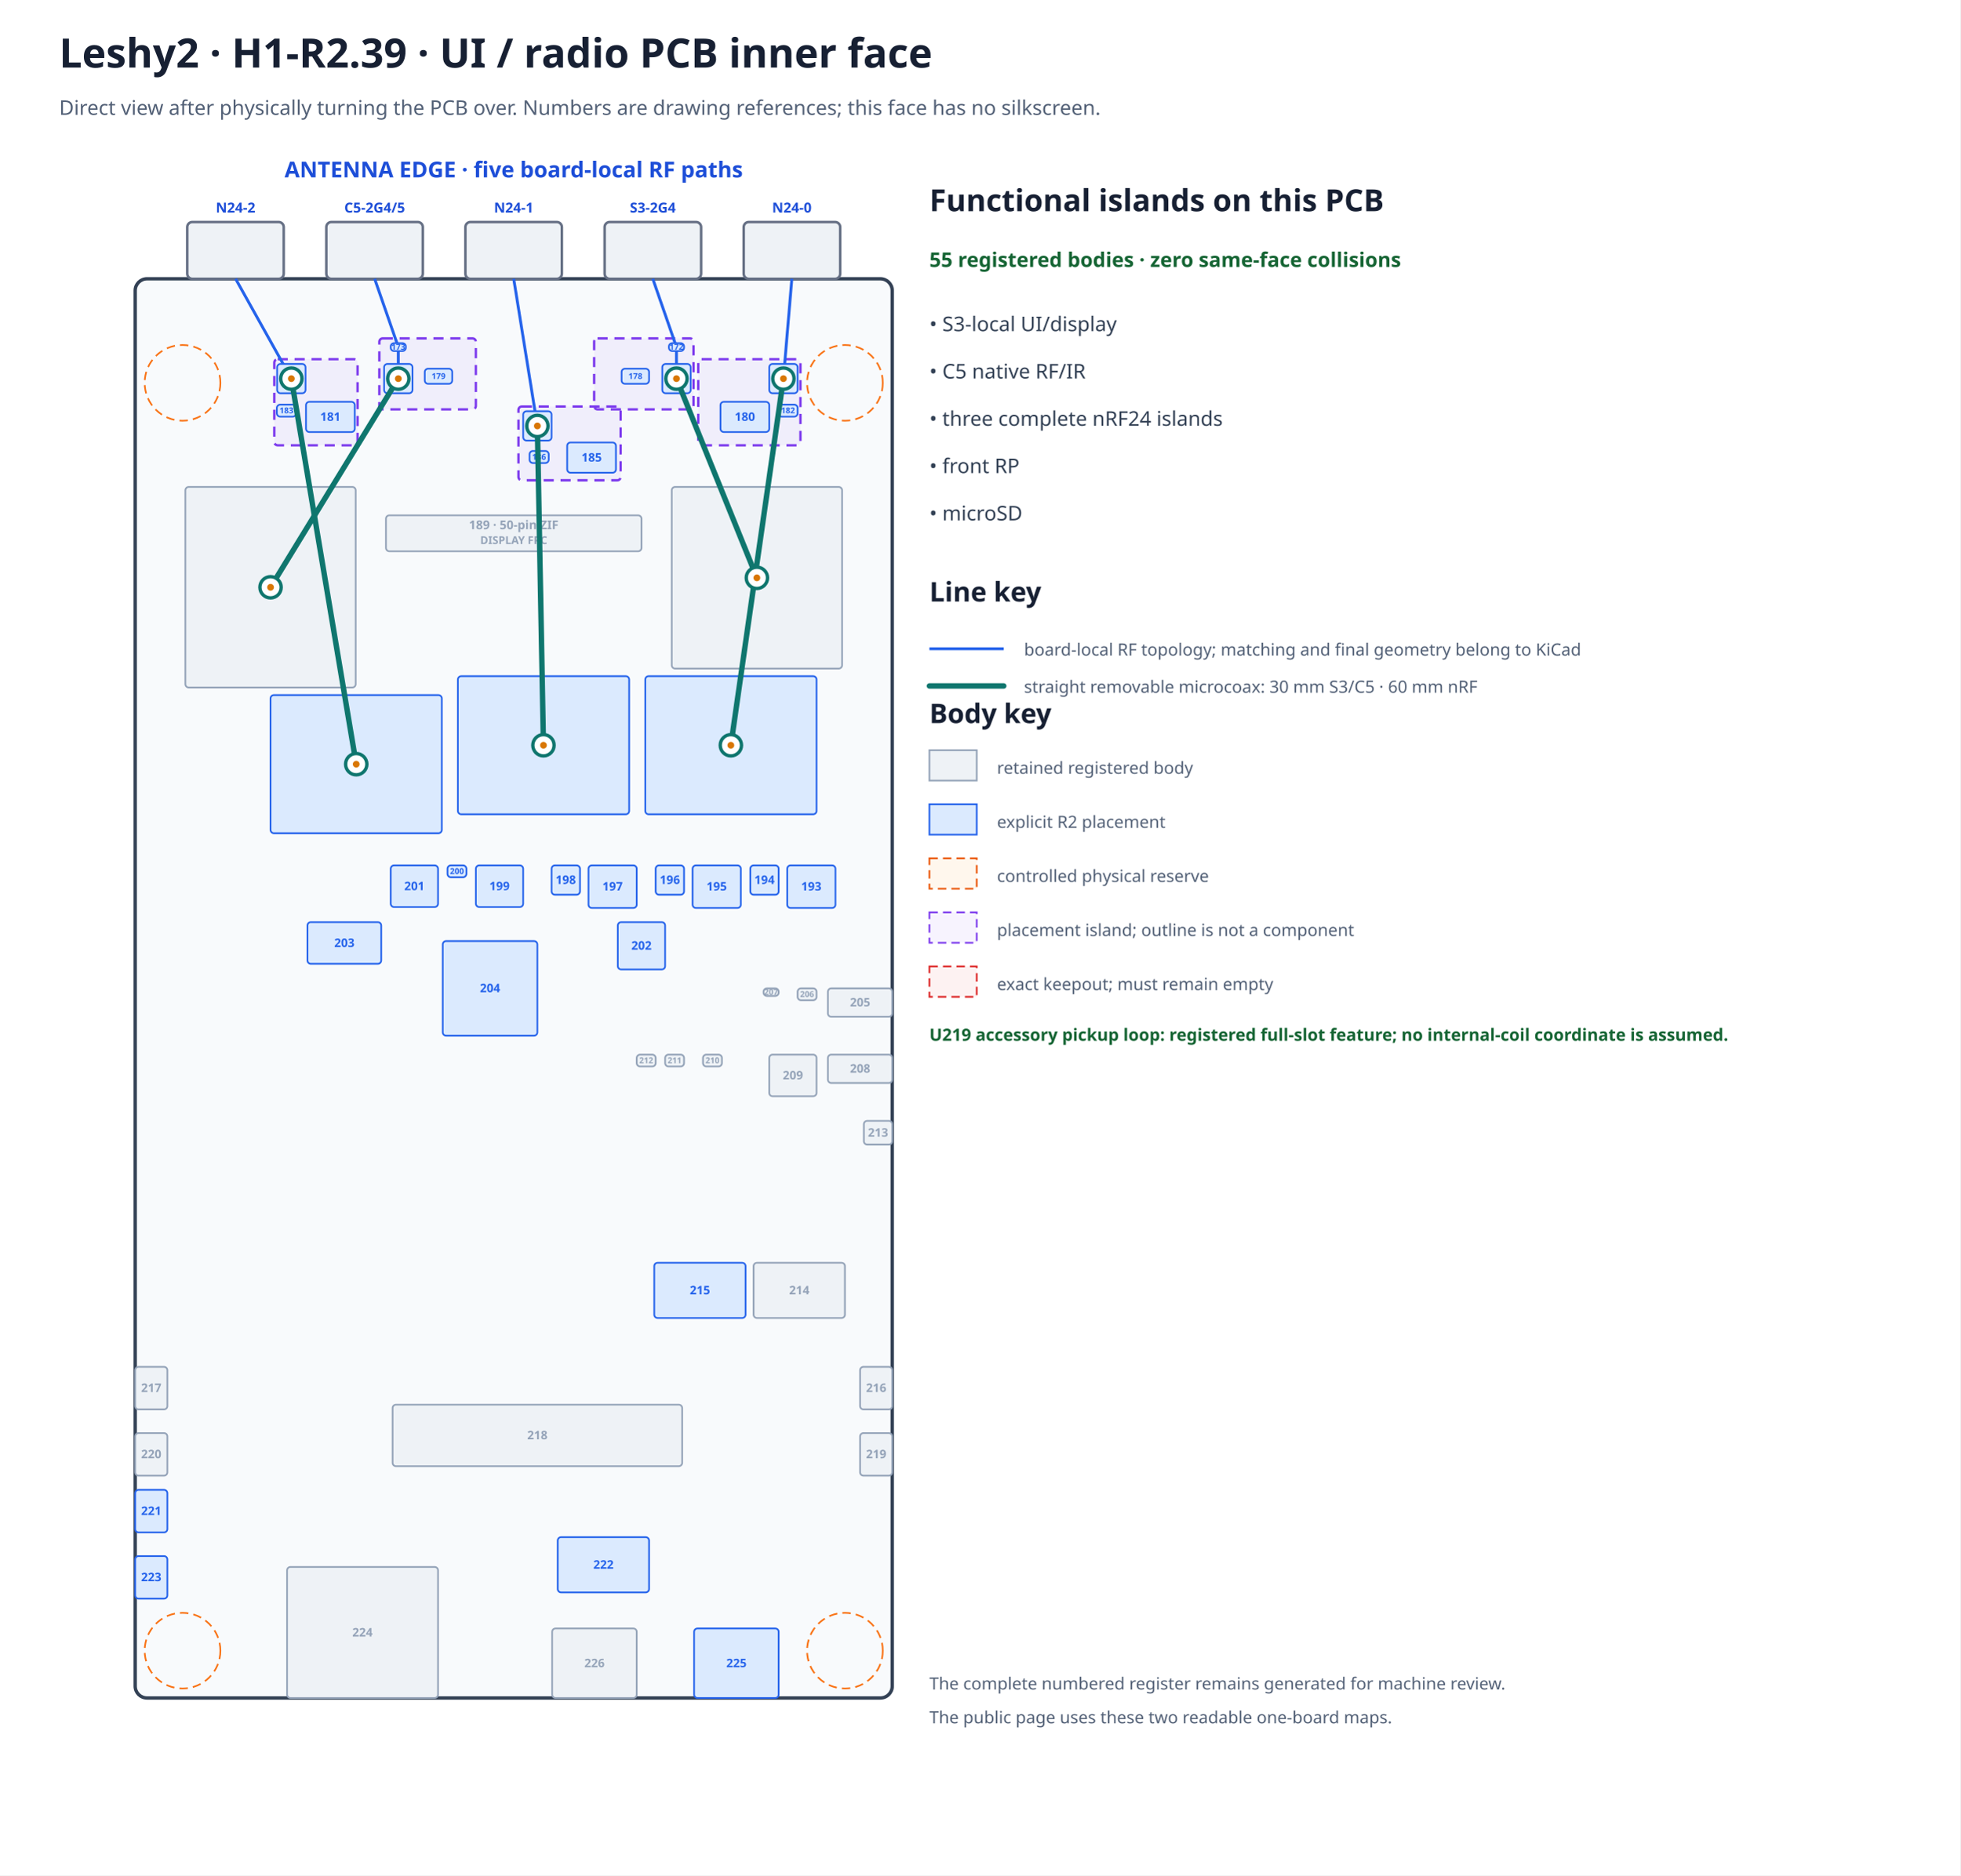
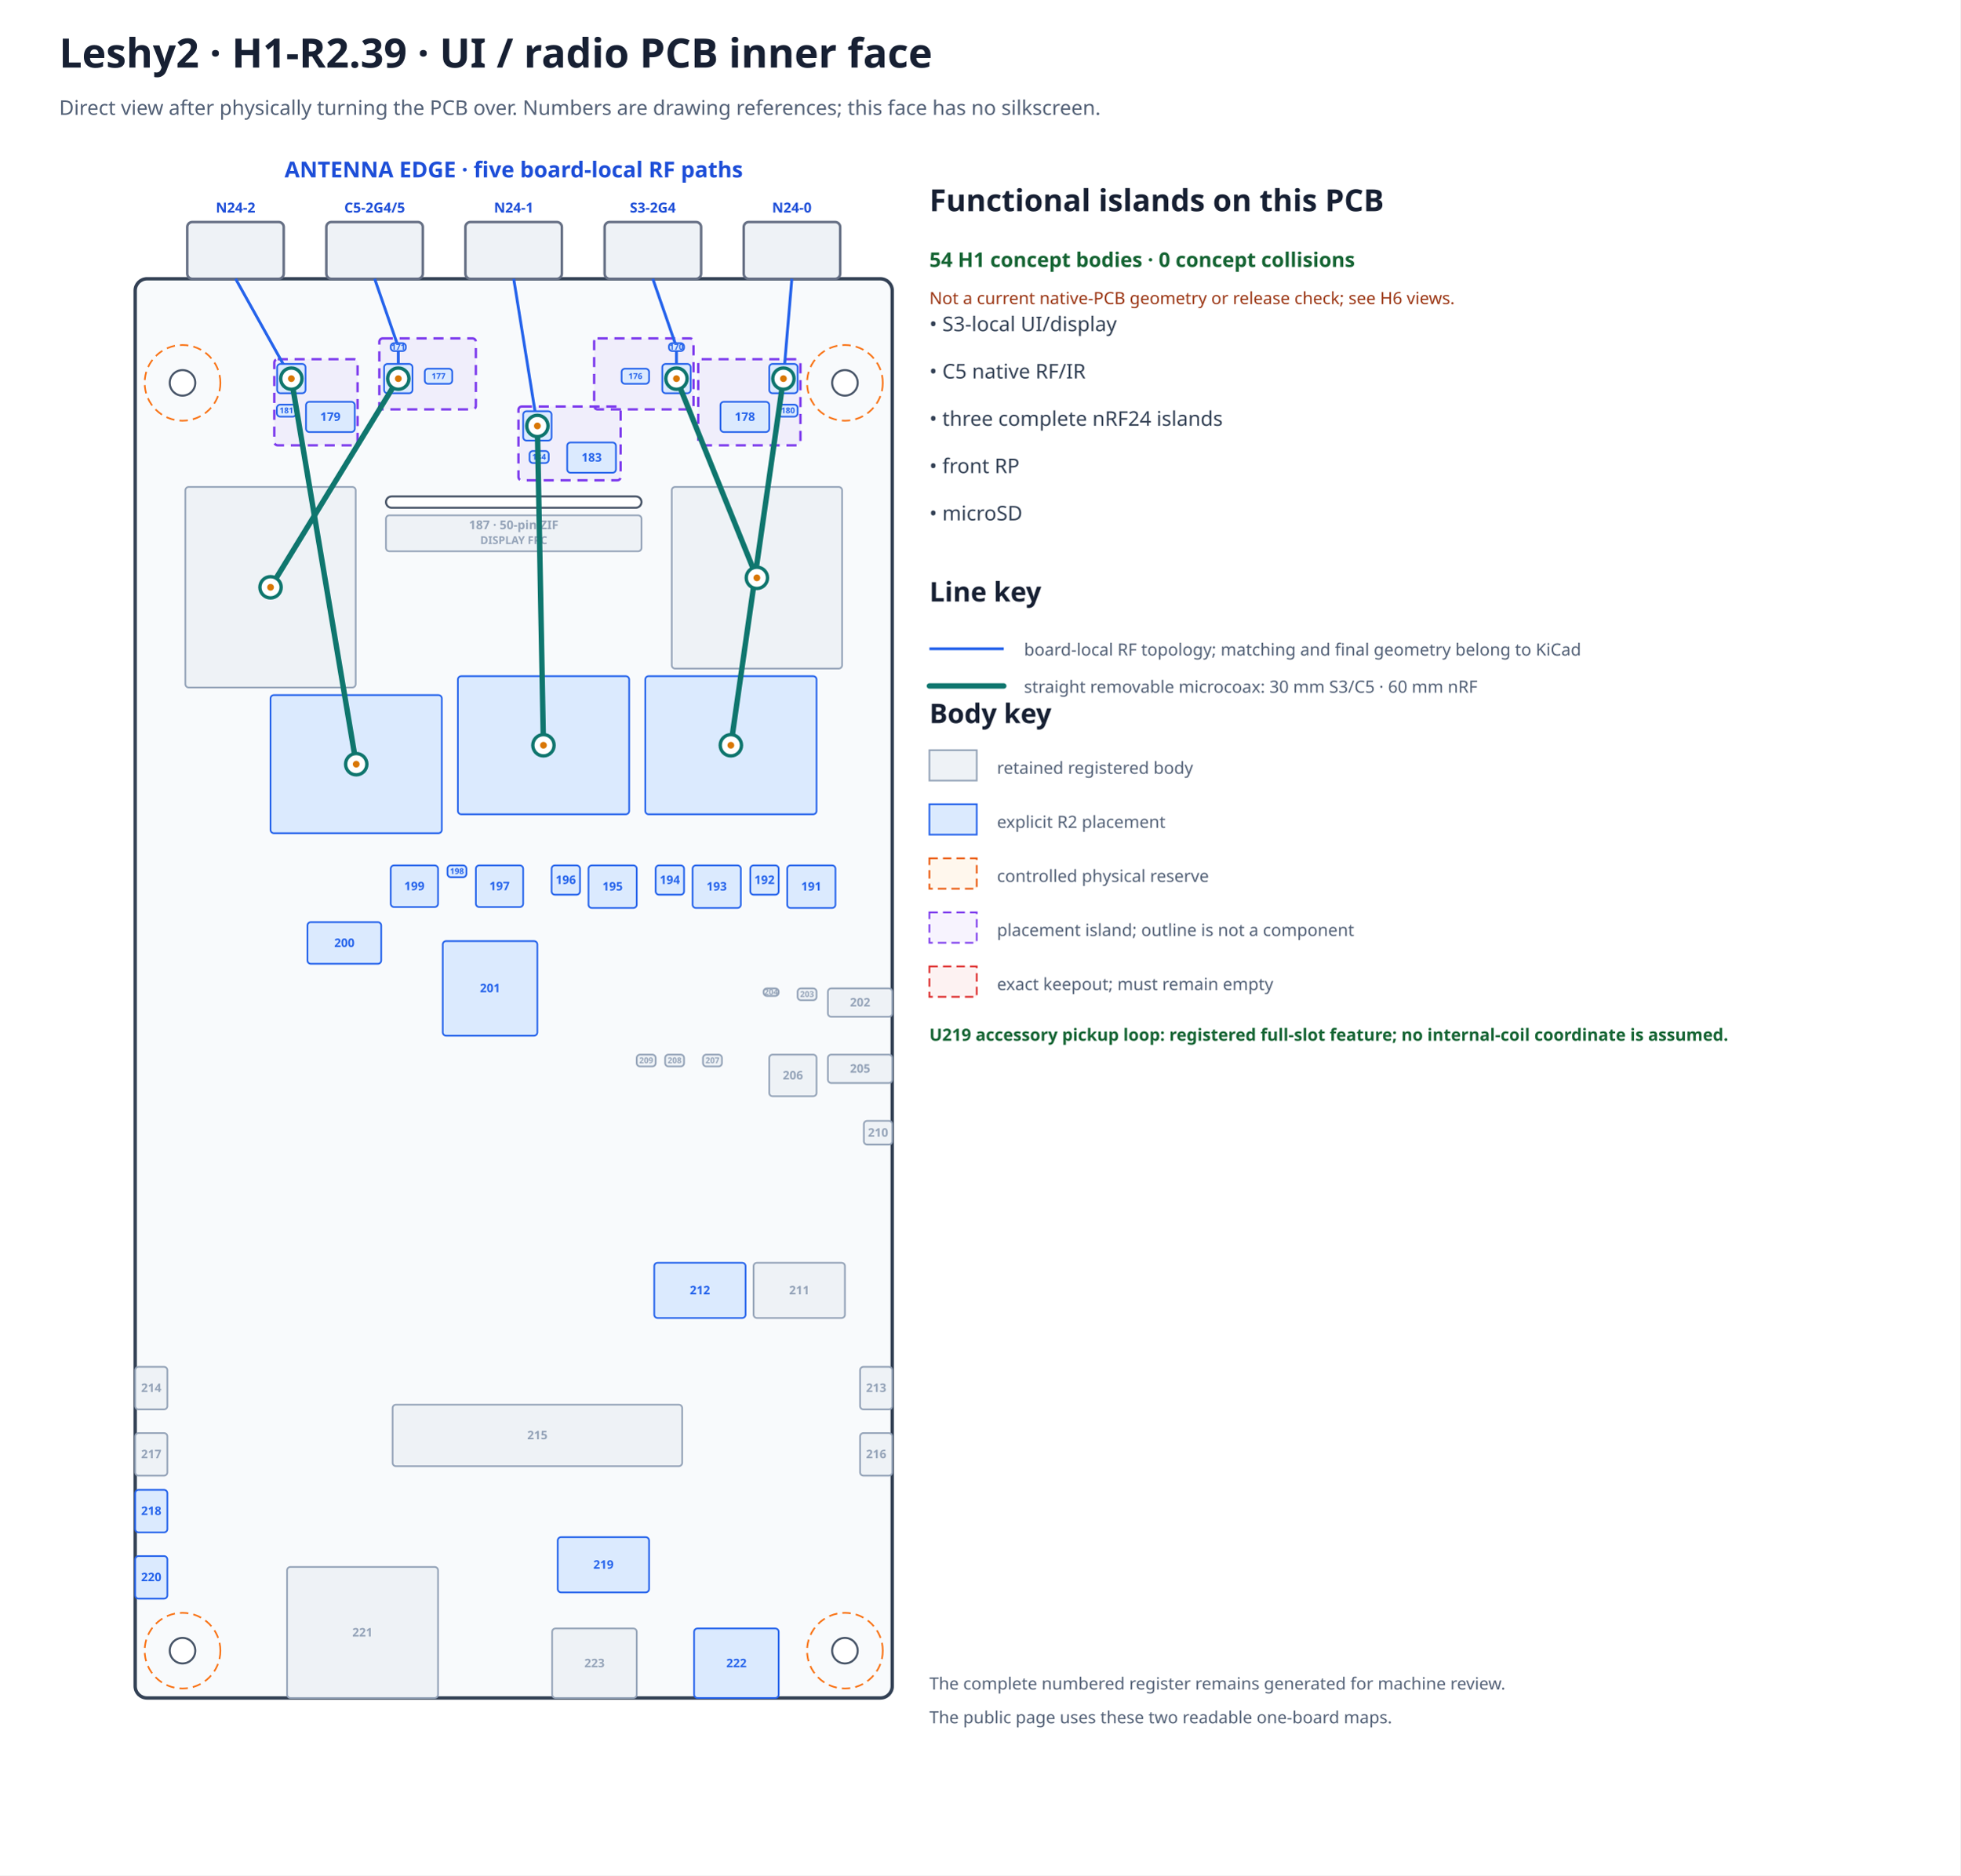
<svg xmlns="http://www.w3.org/2000/svg" width="1160" height="1110" viewBox="0 0 1160 1110" data-marker="H1-R2.39" data-frame="ui-inner" data-inner-silkscreen="none">
  <rect width="100%" height="100%" fill="#ffffff" />
  <text x="35.0" y="40.0" font-family="sans-serif" font-size="24" font-weight="bold" text-anchor="start" fill="#172033">Leshy2 · H1-R2.39 · UI / radio PCB inner face</text>
  <text x="35.0" y="68.0" font-family="sans-serif" font-size="12" font-weight="normal" text-anchor="start" fill="#526076">Direct view after physically turning the PCB over. Numbers are drawing references; this face has no silkscreen.</text>
  <text x="304.0" y="105.0" font-family="sans-serif" font-size="13" font-weight="bold" text-anchor="middle" fill="#1d4ed8">ANTENNA EDGE · five board-local RF paths</text>
  <rect x="80.0" y="165.0" width="448.0" height="840.0" rx="7" fill="#f8fafc" stroke="#334155" stroke-width="2" />
  <rect x="440.1" y="131.4" width="57.1" height="33.6" rx="3" fill="#eef2f6" stroke="#667085" stroke-width="1.5" />
  <text x="468.6" y="125.8" font-family="sans-serif" font-size="8.2" font-weight="bold" text-anchor="middle" fill="#1d4ed8">N24-0</text>
  <rect x="357.8" y="131.4" width="57.1" height="33.6" rx="3" fill="#eef2f6" stroke="#667085" stroke-width="1.5" />
  <text x="386.3" y="125.8" font-family="sans-serif" font-size="8.2" font-weight="bold" text-anchor="middle" fill="#1d4ed8">S3-2G4</text>
  <rect x="275.4" y="131.4" width="57.1" height="33.6" rx="3" fill="#eef2f6" stroke="#667085" stroke-width="1.5" />
  <text x="304.0" y="125.8" font-family="sans-serif" font-size="8.2" font-weight="bold" text-anchor="middle" fill="#1d4ed8">N24-1</text>
  <rect x="193.1" y="131.4" width="57.1" height="33.6" rx="3" fill="#eef2f6" stroke="#667085" stroke-width="1.5" />
  <text x="221.7" y="125.8" font-family="sans-serif" font-size="8.2" font-weight="bold" text-anchor="middle" fill="#1d4ed8">C5-2G4/5</text>
  <rect x="110.8" y="131.4" width="57.1" height="33.6" rx="3" fill="#eef2f6" stroke="#667085" stroke-width="1.5" />
  <text x="139.4" y="125.8" font-family="sans-serif" font-size="8.2" font-weight="bold" text-anchor="middle" fill="#1d4ed8">N24-2</text>
-   <circle cx="500.0" cy="226.6" r="22.4" fill="none" stroke="#f97316" stroke-dasharray="5 3" />
-   <circle cx="108.0" cy="226.6" r="22.4" fill="none" stroke="#f97316" stroke-dasharray="5 3" />
-   <circle cx="500.0" cy="977.0" r="22.4" fill="none" stroke="#f97316" stroke-dasharray="5 3" />
-   <circle cx="108.0" cy="977.0" r="22.4" fill="none" stroke="#f97316" stroke-dasharray="5 3" />
+   <circle cx="500.00" cy="226.60" r="22.40" fill="none" stroke="#f97316" stroke-dasharray="5 3" data-mechanical-feature="mounting-keepout" data-hole="MH1" />
+   <circle cx="500.00" cy="226.60" r="7.56" fill="#ffffff" stroke="#475467" stroke-width="1.2" data-mechanical-feature="mounting-hole" data-hole="MH1" data-source-frame="pcb-exterior-local" />
+   <circle cx="108.00" cy="226.60" r="22.40" fill="none" stroke="#f97316" stroke-dasharray="5 3" data-mechanical-feature="mounting-keepout" data-hole="MH2" />
+   <circle cx="108.00" cy="226.60" r="7.56" fill="#ffffff" stroke="#475467" stroke-width="1.2" data-mechanical-feature="mounting-hole" data-hole="MH2" data-source-frame="pcb-exterior-local" />
+   <circle cx="500.00" cy="977.00" r="22.40" fill="none" stroke="#f97316" stroke-dasharray="5 3" data-mechanical-feature="mounting-keepout" data-hole="MH3" />
+   <circle cx="500.00" cy="977.00" r="7.56" fill="#ffffff" stroke="#475467" stroke-width="1.2" data-mechanical-feature="mounting-hole" data-hole="MH3" data-source-frame="pcb-exterior-local" />
+   <circle cx="108.00" cy="977.00" r="22.40" fill="none" stroke="#f97316" stroke-dasharray="5 3" data-mechanical-feature="mounting-keepout" data-hole="MH4" />
+   <circle cx="108.00" cy="977.00" r="7.56" fill="#ffffff" stroke="#475467" stroke-width="1.2" data-mechanical-feature="mounting-hole" data-hole="MH4" data-source-frame="pcb-exterior-local" />
+   <rect x="228.40" y="293.80" width="151.20" height="6.72" rx="3.36" fill="#ffffff" stroke="#475467" stroke-width="1.2" data-mechanical-feature="display-fpc-slot" data-source-frame="assembly-world" />
  <rect x="351.60" y="200.28" width="58.80" height="42.00" rx="2" fill="#7c3aed" fill-opacity="0.06" stroke="#7c3aed" stroke-width="1.4" stroke-dasharray="6 4" data-physical-feature="s3_tx_evidence_island_reserve" data-feature-kind="placement_reserve" />
  <rect x="224.48" y="200.28" width="57.12" height="42.00" rx="2" fill="#7c3aed" fill-opacity="0.06" stroke="#7c3aed" stroke-width="1.4" stroke-dasharray="6 4" data-physical-feature="c5_tx_evidence_island_reserve" data-feature-kind="placement_reserve" />
  <rect x="413.20" y="212.60" width="60.48" height="50.96" rx="2" fill="#7c3aed" fill-opacity="0.06" stroke="#7c3aed" stroke-width="1.4" stroke-dasharray="6 4" data-physical-feature="nrf0_tx_evidence_island_reserve" data-feature-kind="placement_reserve" />
  <rect x="306.80" y="240.60" width="60.48" height="43.68" rx="2" fill="#7c3aed" fill-opacity="0.06" stroke="#7c3aed" stroke-width="1.4" stroke-dasharray="6 4" data-physical-feature="nrf1_tx_evidence_island_reserve" data-feature-kind="placement_reserve" />
  <rect x="162.32" y="212.60" width="49.28" height="50.96" rx="2" fill="#7c3aed" fill-opacity="0.06" stroke="#7c3aed" stroke-width="1.4" stroke-dasharray="6 4" data-physical-feature="nrf2_tx_evidence_island_reserve" data-feature-kind="placement_reserve" />
  <g id="antenna-pcb-topology" data-topology-source="r2" data-route-state="pre-ecad-topology-only">
    <polyline points="463.6,224.1 468.6,165.0" fill="none" stroke="#2563eb" stroke-width="1.7" data-path="N24-0" data-branch="main" data-medium="controlled-50-ohm-pcb" />
    <polyline points="400.3,224.1 400.3,205.4 386.3,165.0" fill="none" stroke="#2563eb" stroke-width="1.7" data-path="S3-2G4" data-branch="main" data-medium="controlled-50-ohm-pcb" />
    <polyline points="318.0,252.1 304.0,165.0" fill="none" stroke="#2563eb" stroke-width="1.7" data-path="N24-1" data-branch="main" data-medium="controlled-50-ohm-pcb" />
    <polyline points="235.7,224.1 235.7,205.4 221.7,165.0" fill="none" stroke="#2563eb" stroke-width="1.7" data-path="C5-2G4/5" data-branch="main" data-medium="controlled-50-ohm-pcb" />
    <polyline points="172.4,224.1 139.4,165.0" fill="none" stroke="#2563eb" stroke-width="1.7" data-path="N24-2" data-branch="main" data-medium="controlled-50-ohm-pcb" />
  </g>
  <rect x="395.84" y="203.08" width="8.96" height="4.70" rx="2" fill="#dbeafe" stroke="#2563eb" stroke-width="1" data-instance="s3_rf_coupler_r2" data-mpn="CP0603Q5425ENTR" />
-   <text x="400.3" y="207.0" font-family="sans-serif" font-size="4.8" font-weight="bold" text-anchor="middle" fill="#2563eb">172</text>
+   <text x="400.3" y="207.0" font-family="sans-serif" font-size="4.8" font-weight="bold" text-anchor="middle" fill="#2563eb">170</text>
  <rect x="231.20" y="203.08" width="8.96" height="4.70" rx="2" fill="#dbeafe" stroke="#2563eb" stroke-width="1" data-instance="c5_rf_coupler_r2" data-mpn="CP0603Q5425ENTR" />
-   <text x="235.7" y="207.0" font-family="sans-serif" font-size="4.8" font-weight="bold" text-anchor="middle" fill="#2563eb">173</text>
+   <text x="235.7" y="207.0" font-family="sans-serif" font-size="4.8" font-weight="bold" text-anchor="middle" fill="#2563eb">171</text>
  <rect x="455.20" y="215.40" width="16.80" height="17.36" rx="2" fill="#dbeafe" stroke="#2563eb" stroke-width="1" data-instance="nrf0_rf_board_connector_r2" data-mpn="U.FL-R-SMT-1(80)" />
-   <text x="463.6" y="226.4" font-family="sans-serif" font-size="7.0" font-weight="bold" text-anchor="middle" fill="#2563eb">174</text>
+   <text x="463.6" y="226.4" font-family="sans-serif" font-size="7.0" font-weight="bold" text-anchor="middle" fill="#2563eb">172</text>
  <rect x="391.92" y="215.40" width="16.80" height="17.36" rx="2" fill="#dbeafe" stroke="#2563eb" stroke-width="1" data-instance="s3_rf_board_connector_r2" data-mpn="U.FL-R-SMT-1(80)" />
-   <text x="400.3" y="226.4" font-family="sans-serif" font-size="7.0" font-weight="bold" text-anchor="middle" fill="#2563eb">175</text>
+   <text x="400.3" y="226.4" font-family="sans-serif" font-size="7.0" font-weight="bold" text-anchor="middle" fill="#2563eb">173</text>
  <rect x="227.28" y="215.40" width="16.80" height="17.36" rx="2" fill="#dbeafe" stroke="#2563eb" stroke-width="1" data-instance="c5_rf_board_connector_r2" data-mpn="U.FL-R-SMT-1(80)" />
-   <text x="235.7" y="226.4" font-family="sans-serif" font-size="7.0" font-weight="bold" text-anchor="middle" fill="#2563eb">176</text>
+   <text x="235.7" y="226.4" font-family="sans-serif" font-size="7.0" font-weight="bold" text-anchor="middle" fill="#2563eb">174</text>
  <rect x="164.00" y="215.40" width="16.80" height="17.36" rx="2" fill="#dbeafe" stroke="#2563eb" stroke-width="1" data-instance="nrf2_rf_board_connector_r2" data-mpn="U.FL-R-SMT-1(80)" />
-   <text x="172.4" y="226.4" font-family="sans-serif" font-size="7.0" font-weight="bold" text-anchor="middle" fill="#2563eb">177</text>
+   <text x="172.4" y="226.4" font-family="sans-serif" font-size="7.0" font-weight="bold" text-anchor="middle" fill="#2563eb">175</text>
  <rect x="367.84" y="218.20" width="16.24" height="8.96" rx="2" fill="#dbeafe" stroke="#2563eb" stroke-width="1" data-instance="det_s3_r2" data-mpn="LTC5532ES6#TRMPBF" />
-   <text x="376.0" y="224.3" font-family="sans-serif" font-size="4.8" font-weight="bold" text-anchor="middle" fill="#2563eb">178</text>
+   <text x="376.0" y="224.3" font-family="sans-serif" font-size="4.8" font-weight="bold" text-anchor="middle" fill="#2563eb">176</text>
  <rect x="251.36" y="218.20" width="16.24" height="8.96" rx="2" fill="#dbeafe" stroke="#2563eb" stroke-width="1" data-instance="det_c5_r2" data-mpn="LTC5532ES6#TRMPBF" />
-   <text x="259.5" y="224.3" font-family="sans-serif" font-size="4.8" font-weight="bold" text-anchor="middle" fill="#2563eb">179</text>
+   <text x="259.5" y="224.3" font-family="sans-serif" font-size="4.8" font-weight="bold" text-anchor="middle" fill="#2563eb">177</text>
  <rect x="426.36" y="237.80" width="28.84" height="17.92" rx="2" fill="#dbeafe" stroke="#2563eb" stroke-width="1" data-instance="det_nrf0_r2" data-mpn="AD8314ARMZ-REEL" />
-   <text x="440.8" y="249.1" font-family="sans-serif" font-size="7.0" font-weight="bold" text-anchor="middle" fill="#2563eb">180</text>
+   <text x="440.8" y="249.1" font-family="sans-serif" font-size="7.0" font-weight="bold" text-anchor="middle" fill="#2563eb">178</text>
  <rect x="181.08" y="237.80" width="28.84" height="17.92" rx="2" fill="#dbeafe" stroke="#2563eb" stroke-width="1" data-instance="det_nrf2_r2" data-mpn="AD8314ARMZ-REEL" />
-   <text x="195.5" y="249.1" font-family="sans-serif" font-size="7.0" font-weight="bold" text-anchor="middle" fill="#2563eb">181</text>
+   <text x="195.5" y="249.1" font-family="sans-serif" font-size="7.0" font-weight="bold" text-anchor="middle" fill="#2563eb">179</text>
  <rect x="460.63" y="239.48" width="11.37" height="7.11" rx="2" fill="#dbeafe" stroke="#2563eb" stroke-width="1" data-instance="nrf0_coupler_r2" data-mpn="DC2337J5010AHF" />
-   <text x="466.3" y="244.6" font-family="sans-serif" font-size="4.8" font-weight="bold" text-anchor="middle" fill="#2563eb">182</text>
+   <text x="466.3" y="244.6" font-family="sans-serif" font-size="4.8" font-weight="bold" text-anchor="middle" fill="#2563eb">180</text>
  <rect x="163.83" y="239.48" width="11.37" height="7.11" rx="2" fill="#dbeafe" stroke="#2563eb" stroke-width="1" data-instance="nrf2_coupler_r2" data-mpn="DC2337J5010AHF" />
-   <text x="169.5" y="244.6" font-family="sans-serif" font-size="4.8" font-weight="bold" text-anchor="middle" fill="#2563eb">183</text>
+   <text x="169.5" y="244.6" font-family="sans-serif" font-size="4.8" font-weight="bold" text-anchor="middle" fill="#2563eb">181</text>
  <rect x="309.60" y="243.40" width="16.80" height="17.36" rx="2" fill="#dbeafe" stroke="#2563eb" stroke-width="1" data-instance="nrf1_rf_board_connector_r2" data-mpn="U.FL-R-SMT-1(80)" />
-   <text x="318.0" y="254.4" font-family="sans-serif" font-size="7.0" font-weight="bold" text-anchor="middle" fill="#2563eb">184</text>
+   <text x="318.0" y="254.4" font-family="sans-serif" font-size="7.0" font-weight="bold" text-anchor="middle" fill="#2563eb">182</text>
  <rect x="335.64" y="261.88" width="28.84" height="17.92" rx="2" fill="#dbeafe" stroke="#2563eb" stroke-width="1" data-instance="det_nrf1_r2" data-mpn="AD8314ARMZ-REEL" />
-   <text x="350.1" y="273.2" font-family="sans-serif" font-size="7.0" font-weight="bold" text-anchor="middle" fill="#2563eb">185</text>
+   <text x="350.1" y="273.2" font-family="sans-serif" font-size="7.0" font-weight="bold" text-anchor="middle" fill="#2563eb">183</text>
  <rect x="313.35" y="266.92" width="11.37" height="7.11" rx="2" fill="#dbeafe" stroke="#2563eb" stroke-width="1" data-instance="nrf1_coupler_r2" data-mpn="DC2337J5010AHF" />
-   <text x="319.0" y="272.1" font-family="sans-serif" font-size="4.8" font-weight="bold" text-anchor="middle" fill="#2563eb">186</text>
+   <text x="319.0" y="272.1" font-family="sans-serif" font-size="4.8" font-weight="bold" text-anchor="middle" fill="#2563eb">184</text>
  <rect x="397.52" y="288.20" width="100.80" height="107.52" rx="2" fill="#eef2f6" stroke="#94a3b8" stroke-width="1" data-instance="s3" data-mpn="ESP32-S3-WROOM-1U-N16R8" />
-   <text x="447.9" y="344.3" font-family="sans-serif" font-size="7.0" font-weight="bold" text-anchor="middle" fill="#94a3b8">187</text>
+   <text x="447.9" y="344.3" font-family="sans-serif" font-size="7.0" font-weight="bold" text-anchor="middle" fill="#94a3b8">185</text>
  <rect x="109.68" y="288.20" width="100.80" height="118.72" rx="2" fill="#eef2f6" stroke="#94a3b8" stroke-width="1" data-instance="c5" data-mpn="ESP32-C5-WROOM-1U-N8R8" />
-   <text x="160.1" y="349.9" font-family="sans-serif" font-size="7.0" font-weight="bold" text-anchor="middle" fill="#94a3b8">188</text>
+   <text x="160.1" y="349.9" font-family="sans-serif" font-size="7.0" font-weight="bold" text-anchor="middle" fill="#94a3b8">186</text>
  <rect x="228.40" y="305.00" width="151.20" height="21.28" rx="2" fill="#eef2f6" stroke="#94a3b8" stroke-width="1" data-instance="display_connector" data-mpn="Hirose FH34SRJ-50S-0.5SH(50)" />
-   <text x="304.0" y="313.2" font-family="sans-serif" font-size="7.2" font-weight="bold" text-anchor="middle" fill="#94a3b8">189 · 50-pin ZIF</text>
+   <text x="304.0" y="313.2" font-family="sans-serif" font-size="7.2" font-weight="bold" text-anchor="middle" fill="#94a3b8">187 · 50-pin ZIF</text>
  <text x="304.0" y="322.0" font-family="sans-serif" font-size="6.4" font-weight="bold" text-anchor="middle" fill="#94a3b8">DISPLAY FPC</text>
  <rect x="381.84" y="400.20" width="101.36" height="81.76" rx="2" fill="#dbeafe" stroke="#2563eb" stroke-width="1" data-instance="nrf0_r2" data-mpn="E01-ML01SP4" />
-   <text x="432.5" y="443.4" font-family="sans-serif" font-size="7.0" font-weight="bold" text-anchor="middle" fill="#2563eb">190</text>
+   <text x="432.5" y="443.4" font-family="sans-serif" font-size="7.0" font-weight="bold" text-anchor="middle" fill="#2563eb">188</text>
  <rect x="270.96" y="400.20" width="101.36" height="81.76" rx="2" fill="#dbeafe" stroke="#2563eb" stroke-width="1" data-instance="nrf1_r2" data-mpn="E01-ML01SP4" />
-   <text x="321.6" y="443.4" font-family="sans-serif" font-size="7.0" font-weight="bold" text-anchor="middle" fill="#2563eb">191</text>
+   <text x="321.6" y="443.4" font-family="sans-serif" font-size="7.0" font-weight="bold" text-anchor="middle" fill="#2563eb">189</text>
  <rect x="160.08" y="411.40" width="101.36" height="81.76" rx="2" fill="#dbeafe" stroke="#2563eb" stroke-width="1" data-instance="nrf2_r2" data-mpn="E01-ML01SP4" />
-   <text x="210.8" y="454.6" font-family="sans-serif" font-size="7.0" font-weight="bold" text-anchor="middle" fill="#2563eb">192</text>
+   <text x="210.8" y="454.6" font-family="sans-serif" font-size="7.0" font-weight="bold" text-anchor="middle" fill="#2563eb">190</text>
  <rect x="465.84" y="512.20" width="28.56" height="25.20" rx="2" fill="#dbeafe" stroke="#2563eb" stroke-width="1" data-instance="nrf0_host_buffer_r2" data-mpn="74LVC126APW,118" />
-   <text x="480.1" y="527.1" font-family="sans-serif" font-size="7.0" font-weight="bold" text-anchor="middle" fill="#2563eb">193</text>
+   <text x="480.1" y="527.1" font-family="sans-serif" font-size="7.0" font-weight="bold" text-anchor="middle" fill="#2563eb">191</text>
  <rect x="444.00" y="512.20" width="16.80" height="17.36" rx="2" fill="#dbeafe" stroke="#2563eb" stroke-width="1" data-instance="nrf0_return_buffer_r2" data-mpn="74LVC2G126DP,125" />
-   <text x="452.4" y="523.2" font-family="sans-serif" font-size="7.0" font-weight="bold" text-anchor="middle" fill="#2563eb">194</text>
+   <text x="452.4" y="523.2" font-family="sans-serif" font-size="7.0" font-weight="bold" text-anchor="middle" fill="#2563eb">192</text>
  <rect x="409.84" y="512.20" width="28.56" height="25.20" rx="2" fill="#dbeafe" stroke="#2563eb" stroke-width="1" data-instance="nrf1_host_buffer_r2" data-mpn="74LVC126APW,118" />
-   <text x="424.1" y="527.1" font-family="sans-serif" font-size="7.0" font-weight="bold" text-anchor="middle" fill="#2563eb">195</text>
+   <text x="424.1" y="527.1" font-family="sans-serif" font-size="7.0" font-weight="bold" text-anchor="middle" fill="#2563eb">193</text>
  <rect x="388.00" y="512.20" width="16.80" height="17.36" rx="2" fill="#dbeafe" stroke="#2563eb" stroke-width="1" data-instance="nrf1_return_buffer_r2" data-mpn="74LVC2G126DP,125" />
-   <text x="396.4" y="523.2" font-family="sans-serif" font-size="7.0" font-weight="bold" text-anchor="middle" fill="#2563eb">196</text>
+   <text x="396.4" y="523.2" font-family="sans-serif" font-size="7.0" font-weight="bold" text-anchor="middle" fill="#2563eb">194</text>
  <rect x="348.24" y="512.20" width="28.56" height="25.20" rx="2" fill="#dbeafe" stroke="#2563eb" stroke-width="1" data-instance="nrf2_host_buffer_r2" data-mpn="74LVC126APW,118" />
-   <text x="362.5" y="527.1" font-family="sans-serif" font-size="7.0" font-weight="bold" text-anchor="middle" fill="#2563eb">197</text>
+   <text x="362.5" y="527.1" font-family="sans-serif" font-size="7.0" font-weight="bold" text-anchor="middle" fill="#2563eb">195</text>
  <rect x="326.40" y="512.20" width="16.80" height="17.36" rx="2" fill="#dbeafe" stroke="#2563eb" stroke-width="1" data-instance="nrf2_return_buffer_r2" data-mpn="74LVC2G126DP,125" />
-   <text x="334.8" y="523.2" font-family="sans-serif" font-size="7.0" font-weight="bold" text-anchor="middle" fill="#2563eb">198</text>
+   <text x="334.8" y="523.2" font-family="sans-serif" font-size="7.0" font-weight="bold" text-anchor="middle" fill="#2563eb">196</text>
  <rect x="281.60" y="512.20" width="28.00" height="24.64" rx="2" fill="#dbeafe" stroke="#2563eb" stroke-width="1" data-instance="safe_gate_a_r2" data-mpn="SN74LVC08APWR" />
-   <text x="295.6" y="526.9" font-family="sans-serif" font-size="7.0" font-weight="bold" text-anchor="middle" fill="#2563eb">199</text>
+   <text x="295.6" y="526.9" font-family="sans-serif" font-size="7.0" font-weight="bold" text-anchor="middle" fill="#2563eb">197</text>
  <rect x="264.80" y="512.20" width="11.20" height="7.00" rx="2" fill="#dbeafe" stroke="#2563eb" stroke-width="1" data-instance="nrf_backup_gate_r2" data-mpn="SN74LVC1G08DCKR" />
-   <text x="270.4" y="517.3" font-family="sans-serif" font-size="4.8" font-weight="bold" text-anchor="middle" fill="#2563eb">200</text>
+   <text x="270.4" y="517.3" font-family="sans-serif" font-size="4.8" font-weight="bold" text-anchor="middle" fill="#2563eb">198</text>
  <rect x="231.20" y="512.20" width="28.00" height="24.64" rx="2" fill="#dbeafe" stroke="#2563eb" stroke-width="1" data-instance="nrf_evidence_cmp_r2" data-mpn="TLV1824PWR" />
-   <text x="245.2" y="526.9" font-family="sans-serif" font-size="7.0" font-weight="bold" text-anchor="middle" fill="#2563eb">201</text>
-   <rect x="365.60" y="545.80" width="28.00" height="28.00" rx="2" fill="#dbeafe" stroke="#2563eb" stroke-width="1" data-instance="slow_io_r2" data-mpn="TCA6424ARGJR" />
-   <text x="379.6" y="562.1" font-family="sans-serif" font-size="7.0" font-weight="bold" text-anchor="middle" fill="#2563eb">202</text>
+   <text x="245.2" y="526.9" font-family="sans-serif" font-size="7.0" font-weight="bold" text-anchor="middle" fill="#2563eb">199</text>
  <rect x="181.92" y="545.80" width="43.68" height="24.64" rx="2" fill="#dbeafe" stroke="#2563eb" stroke-width="1" data-instance="ui_matrix_io_r2" data-mpn="TCA9539PWR" />
-   <text x="203.8" y="560.5" font-family="sans-serif" font-size="7.0" font-weight="bold" text-anchor="middle" fill="#2563eb">203</text>
+   <text x="203.8" y="560.5" font-family="sans-serif" font-size="7.0" font-weight="bold" text-anchor="middle" fill="#2563eb">200</text>
  <rect x="262.00" y="557.00" width="56.00" height="56.00" rx="2" fill="#dbeafe" stroke="#2563eb" stroke-width="1" data-instance="hub_rp" data-mpn="SC1512-A4" />
-   <text x="290.0" y="587.3" font-family="sans-serif" font-size="7.0" font-weight="bold" text-anchor="middle" fill="#2563eb">204</text>
+   <text x="290.0" y="587.3" font-family="sans-serif" font-size="7.0" font-weight="bold" text-anchor="middle" fill="#2563eb">201</text>
  <rect x="489.92" y="585.00" width="38.08" height="16.80" rx="2" fill="#eef2f6" stroke="#94a3b8" stroke-width="1" data-instance="ir_demod" data-mpn="Vishay TSOP75238TR" />
-   <text x="509.0" y="595.7" font-family="sans-serif" font-size="7.0" font-weight="bold" text-anchor="middle" fill="#94a3b8">205</text>
+   <text x="509.0" y="595.7" font-family="sans-serif" font-size="7.0" font-weight="bold" text-anchor="middle" fill="#94a3b8">202</text>
  <rect x="472.00" y="585.00" width="11.20" height="7.00" rx="2" fill="#eef2f6" stroke="#94a3b8" stroke-width="1" data-instance="ir_safe_gate" data-mpn="SN74LVC1G08DCKR" />
-   <text x="477.6" y="590.1" font-family="sans-serif" font-size="4.8" font-weight="bold" text-anchor="middle" fill="#94a3b8">206</text>
+   <text x="477.6" y="590.1" font-family="sans-serif" font-size="4.8" font-weight="bold" text-anchor="middle" fill="#94a3b8">203</text>
  <rect x="451.84" y="585.00" width="8.96" height="4.48" rx="2" fill="#eef2f6" stroke="#94a3b8" stroke-width="1" data-instance="ui_zone_ntc" data-mpn="TDK B57332V5103F360" />
-   <text x="456.3" y="588.8" font-family="sans-serif" font-size="4.8" font-weight="bold" text-anchor="middle" fill="#94a3b8">207</text>
+   <text x="456.3" y="588.8" font-family="sans-serif" font-size="4.8" font-weight="bold" text-anchor="middle" fill="#94a3b8">204</text>
  <rect x="489.92" y="624.20" width="38.08" height="16.80" rx="2" fill="#eef2f6" stroke="#94a3b8" stroke-width="1" data-instance="ir_carrier" data-mpn="Vishay TSMP95000TT" />
-   <text x="509.0" y="634.9" font-family="sans-serif" font-size="7.0" font-weight="bold" text-anchor="middle" fill="#94a3b8">208</text>
+   <text x="509.0" y="634.9" font-family="sans-serif" font-size="7.0" font-weight="bold" text-anchor="middle" fill="#94a3b8">205</text>
  <rect x="455.20" y="624.20" width="28.00" height="24.64" rx="2" fill="#eef2f6" stroke="#94a3b8" stroke-width="1" data-instance="evidence_cmp_a" data-mpn="TLV1824PWR" />
-   <text x="469.2" y="638.9" font-family="sans-serif" font-size="7.0" font-weight="bold" text-anchor="middle" fill="#94a3b8">209</text>
+   <text x="469.2" y="638.9" font-family="sans-serif" font-size="7.0" font-weight="bold" text-anchor="middle" fill="#94a3b8">206</text>
  <rect x="416.00" y="624.20" width="11.20" height="7.00" rx="2" fill="#eef2f6" stroke="#94a3b8" stroke-width="1" data-instance="safe_reset_sink_a" data-mpn="Diodes Incorporated 2N7002DW-7-F" />
-   <text x="421.6" y="629.3" font-family="sans-serif" font-size="4.8" font-weight="bold" text-anchor="middle" fill="#94a3b8">210</text>
+   <text x="421.6" y="629.3" font-family="sans-serif" font-size="4.8" font-weight="bold" text-anchor="middle" fill="#94a3b8">207</text>
  <rect x="393.60" y="624.20" width="11.20" height="7.00" rx="2" fill="#eef2f6" stroke="#94a3b8" stroke-width="1" data-instance="safe_c5_reset_buffer" data-mpn="Texas Instruments SN74LVC1G06DCKR" />
-   <text x="399.2" y="629.3" font-family="sans-serif" font-size="4.8" font-weight="bold" text-anchor="middle" fill="#94a3b8">211</text>
+   <text x="399.2" y="629.3" font-family="sans-serif" font-size="4.8" font-weight="bold" text-anchor="middle" fill="#94a3b8">208</text>
  <rect x="376.80" y="624.20" width="11.20" height="7.00" rx="2" fill="#eef2f6" stroke="#94a3b8" stroke-width="1" data-instance="safe_c5_fault_reset_buffer" data-mpn="SN74LVC1G07DCKR" />
-   <text x="382.4" y="629.3" font-family="sans-serif" font-size="4.8" font-weight="bold" text-anchor="middle" fill="#94a3b8">212</text>
+   <text x="382.4" y="629.3" font-family="sans-serif" font-size="4.8" font-weight="bold" text-anchor="middle" fill="#94a3b8">209</text>
  <rect x="511.20" y="663.40" width="16.80" height="14.06" rx="2" fill="#eef2f6" stroke="#94a3b8" stroke-width="1" data-instance="ir_emitter" data-mpn="Vishay VSMY14940" />
-   <text x="519.6" y="672.8" font-family="sans-serif" font-size="7.0" font-weight="bold" text-anchor="middle" fill="#94a3b8">213</text>
+   <text x="519.6" y="672.8" font-family="sans-serif" font-size="7.0" font-weight="bold" text-anchor="middle" fill="#94a3b8">210</text>
  <rect x="445.96" y="747.40" width="54.04" height="32.70" rx="2" fill="#eef2f6" stroke="#94a3b8" stroke-width="1" data-instance="s3_dbg_header" data-mpn="Samtec FTSH-105-01-L-DV-K-P-TR" />
-   <text x="473.0" y="766.1" font-family="sans-serif" font-size="7.0" font-weight="bold" text-anchor="middle" fill="#94a3b8">214</text>
+   <text x="473.0" y="766.1" font-family="sans-serif" font-size="7.0" font-weight="bold" text-anchor="middle" fill="#94a3b8">211</text>
  <rect x="387.16" y="747.40" width="54.04" height="32.70" rx="2" fill="#dbeafe" stroke="#2563eb" stroke-width="1" data-instance="c5_dbg_header_r2" data-mpn="FTSH-105-01-L-DV-K-P-TR" />
-   <text x="414.2" y="766.1" font-family="sans-serif" font-size="7.0" font-weight="bold" text-anchor="middle" fill="#2563eb">215</text>
+   <text x="414.2" y="766.1" font-family="sans-serif" font-size="7.0" font-weight="bold" text-anchor="middle" fill="#2563eb">212</text>
  <rect x="508.96" y="809.00" width="19.04" height="25.20" rx="2" fill="#eef2f6" stroke="#94a3b8" stroke-width="1" data-instance="s3_reset_button" data-mpn="Alps Alpine SKRTLAE010" />
-   <text x="518.5" y="823.9" font-family="sans-serif" font-size="7.0" font-weight="bold" text-anchor="middle" fill="#94a3b8">216</text>
+   <text x="518.5" y="823.9" font-family="sans-serif" font-size="7.0" font-weight="bold" text-anchor="middle" fill="#94a3b8">213</text>
  <rect x="80.00" y="809.00" width="19.04" height="25.20" rx="2" fill="#eef2f6" stroke="#94a3b8" stroke-width="1" data-instance="c5_reset_button" data-mpn="Alps Alpine SKRTLAE010" />
-   <text x="89.5" y="823.9" font-family="sans-serif" font-size="7.0" font-weight="bold" text-anchor="middle" fill="#94a3b8">217</text>
+   <text x="89.5" y="823.9" font-family="sans-serif" font-size="7.0" font-weight="bold" text-anchor="middle" fill="#94a3b8">214</text>
  <rect x="232.32" y="831.40" width="171.36" height="36.40" rx="2" fill="#eef2f6" stroke="#94a3b8" stroke-width="1" data-instance="m1_ui_plug" data-mpn="Hirose FX8C-80P-SV1(92)" />
-   <text x="318.0" y="851.9" font-family="sans-serif" font-size="7.0" font-weight="bold" text-anchor="middle" fill="#94a3b8">218</text>
+   <text x="318.0" y="851.9" font-family="sans-serif" font-size="7.0" font-weight="bold" text-anchor="middle" fill="#94a3b8">215</text>
  <rect x="508.96" y="848.20" width="19.04" height="25.20" rx="2" fill="#eef2f6" stroke="#94a3b8" stroke-width="1" data-instance="s3_boot_button" data-mpn="Alps Alpine SKRTLAE010" />
-   <text x="518.5" y="863.1" font-family="sans-serif" font-size="7.0" font-weight="bold" text-anchor="middle" fill="#94a3b8">219</text>
+   <text x="518.5" y="863.1" font-family="sans-serif" font-size="7.0" font-weight="bold" text-anchor="middle" fill="#94a3b8">216</text>
  <rect x="80.00" y="848.20" width="19.04" height="25.20" rx="2" fill="#eef2f6" stroke="#94a3b8" stroke-width="1" data-instance="c5_boot_button" data-mpn="Alps Alpine SKRTLAE010" />
-   <text x="89.5" y="863.1" font-family="sans-serif" font-size="7.0" font-weight="bold" text-anchor="middle" fill="#94a3b8">220</text>
+   <text x="89.5" y="863.1" font-family="sans-serif" font-size="7.0" font-weight="bold" text-anchor="middle" fill="#94a3b8">217</text>
  <rect x="80.00" y="881.80" width="19.04" height="25.20" rx="2" fill="#dbeafe" stroke="#2563eb" stroke-width="1" data-instance="hub_reset_button" data-mpn="SKRTLAE010" />
-   <text x="89.5" y="896.7" font-family="sans-serif" font-size="7.0" font-weight="bold" text-anchor="middle" fill="#2563eb">221</text>
+   <text x="89.5" y="896.7" font-family="sans-serif" font-size="7.0" font-weight="bold" text-anchor="middle" fill="#2563eb">218</text>
  <rect x="330.04" y="909.80" width="54.04" height="32.70" rx="2" fill="#dbeafe" stroke="#2563eb" stroke-width="1" data-instance="hub_dbg_header" data-mpn="FTSH-105-01-L-DV-K-P-TR" />
-   <text x="357.1" y="928.5" font-family="sans-serif" font-size="7.0" font-weight="bold" text-anchor="middle" fill="#2563eb">222</text>
+   <text x="357.1" y="928.5" font-family="sans-serif" font-size="7.0" font-weight="bold" text-anchor="middle" fill="#2563eb">219</text>
  <rect x="80.00" y="921.00" width="19.04" height="25.20" rx="2" fill="#dbeafe" stroke="#2563eb" stroke-width="1" data-instance="hub_boot_button" data-mpn="SKRTLAE010" />
-   <text x="89.5" y="935.9" font-family="sans-serif" font-size="7.0" font-weight="bold" text-anchor="middle" fill="#2563eb">223</text>
+   <text x="89.5" y="935.9" font-family="sans-serif" font-size="7.0" font-weight="bold" text-anchor="middle" fill="#2563eb">220</text>
  <rect x="169.88" y="927.44" width="89.32" height="77.56" rx="2" fill="#eef2f6" stroke="#94a3b8" stroke-width="1" data-instance="sd" data-mpn="Hirose DM3AT-SF-PEJM5" />
-   <text x="214.5" y="968.6" font-family="sans-serif" font-size="7.0" font-weight="bold" text-anchor="middle" fill="#94a3b8">224</text>
+   <text x="214.5" y="968.6" font-family="sans-serif" font-size="7.0" font-weight="bold" text-anchor="middle" fill="#94a3b8">221</text>
  <rect x="410.74" y="963.84" width="50.06" height="41.16" rx="2" fill="#dbeafe" stroke="#2563eb" stroke-width="1" data-instance="hub_service_usb_connector" data-mpn="USB4105-GF-A" />
-   <text x="435.8" y="986.8" font-family="sans-serif" font-size="7.0" font-weight="bold" text-anchor="middle" fill="#2563eb">225</text>
+   <text x="435.8" y="986.8" font-family="sans-serif" font-size="7.0" font-weight="bold" text-anchor="middle" fill="#2563eb">222</text>
  <rect x="326.74" y="963.84" width="50.06" height="41.16" rx="2" fill="#eef2f6" stroke="#94a3b8" stroke-width="1" data-instance="c5_service_usb_connector" data-mpn="GCT USB4105-GF-A" />
-   <text x="351.8" y="986.8" font-family="sans-serif" font-size="7.0" font-weight="bold" text-anchor="middle" fill="#94a3b8">226</text>
+   <text x="351.8" y="986.8" font-family="sans-serif" font-size="7.0" font-weight="bold" text-anchor="middle" fill="#94a3b8">223</text>
  <g id="antenna-removable-media" data-topology-source="r2">
    <polyline points="432.5,441.1 463.6,224.1" fill="none" stroke="#0f766e" stroke-width="3.2" stroke-linecap="round" data-path="N24-0" data-medium="removable-microcoax" />
    <polyline points="447.9,342.0 400.3,224.1" fill="none" stroke="#0f766e" stroke-width="3.2" stroke-linecap="round" data-path="S3-2G4" data-medium="removable-microcoax" />
    <polyline points="321.6,441.1 318.0,252.1" fill="none" stroke="#0f766e" stroke-width="3.2" stroke-linecap="round" data-path="N24-1" data-medium="removable-microcoax" />
    <polyline points="160.1,347.6 235.7,224.1" fill="none" stroke="#0f766e" stroke-width="3.2" stroke-linecap="round" data-path="C5-2G4/5" data-medium="removable-microcoax" />
    <polyline points="210.8,452.3 172.4,224.1" fill="none" stroke="#0f766e" stroke-width="3.2" stroke-linecap="round" data-path="N24-2" data-medium="removable-microcoax" />
    <circle cx="432.5" cy="441.1" r="6.3" fill="#ffffff" stroke="#0f766e" stroke-width="2" data-path="N24-0" data-part="module-rf-connector" data-connector-kind="IPEX" />
    <circle cx="432.5" cy="441.1" r="2.0" fill="#d97706" />
    <circle cx="463.6" cy="224.1" r="6.3" fill="#ffffff" stroke="#0f766e" stroke-width="2" data-path="N24-0" data-part="board-ufl" data-connector-kind="U.FL" data-mpn="U.FL-R-SMT-1(80)" />
    <circle cx="463.6" cy="224.1" r="2.0" fill="#d97706" />
    <circle cx="447.9" cy="342.0" r="6.3" fill="#ffffff" stroke="#0f766e" stroke-width="2" data-path="S3-2G4" data-part="module-rf-connector" data-connector-kind="U.FL" />
    <circle cx="447.9" cy="342.0" r="2.0" fill="#d97706" />
    <circle cx="400.3" cy="224.1" r="6.3" fill="#ffffff" stroke="#0f766e" stroke-width="2" data-path="S3-2G4" data-part="board-ufl" data-connector-kind="U.FL" data-mpn="U.FL-R-SMT-1(80)" />
    <circle cx="400.3" cy="224.1" r="2.0" fill="#d97706" />
    <circle cx="321.6" cy="441.1" r="6.3" fill="#ffffff" stroke="#0f766e" stroke-width="2" data-path="N24-1" data-part="module-rf-connector" data-connector-kind="IPEX" />
    <circle cx="321.6" cy="441.1" r="2.0" fill="#d97706" />
    <circle cx="318.0" cy="252.1" r="6.3" fill="#ffffff" stroke="#0f766e" stroke-width="2" data-path="N24-1" data-part="board-ufl" data-connector-kind="U.FL" data-mpn="U.FL-R-SMT-1(80)" />
    <circle cx="318.0" cy="252.1" r="2.0" fill="#d97706" />
    <circle cx="160.1" cy="347.6" r="6.3" fill="#ffffff" stroke="#0f766e" stroke-width="2" data-path="C5-2G4/5" data-part="module-rf-connector" data-connector-kind="U.FL" />
    <circle cx="160.1" cy="347.6" r="2.0" fill="#d97706" />
    <circle cx="235.7" cy="224.1" r="6.3" fill="#ffffff" stroke="#0f766e" stroke-width="2" data-path="C5-2G4/5" data-part="board-ufl" data-connector-kind="U.FL" data-mpn="U.FL-R-SMT-1(80)" />
    <circle cx="235.7" cy="224.1" r="2.0" fill="#d97706" />
    <circle cx="210.8" cy="452.3" r="6.3" fill="#ffffff" stroke="#0f766e" stroke-width="2" data-path="N24-2" data-part="module-rf-connector" data-connector-kind="IPEX" />
    <circle cx="210.8" cy="452.3" r="2.0" fill="#d97706" />
    <circle cx="172.4" cy="224.1" r="6.3" fill="#ffffff" stroke="#0f766e" stroke-width="2" data-path="N24-2" data-part="board-ufl" data-connector-kind="U.FL" data-mpn="U.FL-R-SMT-1(80)" />
    <circle cx="172.4" cy="224.1" r="2.0" fill="#d97706" />
  </g>
  <text x="550.0" y="125.0" font-family="sans-serif" font-size="18" font-weight="bold" text-anchor="start" fill="#172033">Functional islands on this PCB</text>
-   <text x="550.0" y="158.0" font-family="sans-serif" font-size="12" font-weight="bold" text-anchor="start" fill="#166534">55 registered bodies · zero same-face collisions</text>
+   <text x="550.0" y="158.0" font-family="sans-serif" font-size="12" font-weight="bold" text-anchor="start" fill="#166534">54 H1 concept bodies · 0 concept collisions</text>
+   <text x="550.0" y="180.0" font-family="sans-serif" font-size="10" font-weight="normal" text-anchor="start" fill="#9a3412">Not a current native-PCB geometry or release check; see H6 views.</text>
  <text x="550.0" y="196.0" font-family="sans-serif" font-size="12" font-weight="normal" text-anchor="start" fill="#334155">• S3-local UI/display</text>
  <text x="550.0" y="224.0" font-family="sans-serif" font-size="12" font-weight="normal" text-anchor="start" fill="#334155">• C5 native RF/IR</text>
  <text x="550.0" y="252.0" font-family="sans-serif" font-size="12" font-weight="normal" text-anchor="start" fill="#334155">• three complete nRF24 islands</text>
  <text x="550.0" y="280.0" font-family="sans-serif" font-size="12" font-weight="normal" text-anchor="start" fill="#334155">• front RP</text>
  <text x="550.0" y="308.0" font-family="sans-serif" font-size="12" font-weight="normal" text-anchor="start" fill="#334155">• microSD</text>
  <text x="550.0" y="356.0" font-family="sans-serif" font-size="16" font-weight="bold" text-anchor="start" fill="#172033">Line key</text>
  <line x1="550" y1="384" x2="594" y2="384" stroke="#2563eb" stroke-width="1.7" />
  <text x="606.0" y="388.0" font-family="sans-serif" font-size="10" font-weight="normal" text-anchor="start" fill="#526076">board-local RF topology; matching and final geometry belong to KiCad</text>
  <line x1="550" y1="406" x2="594" y2="406" stroke="#0f766e" stroke-width="3.2" stroke-linecap="round" />
  <text x="606.0" y="410.0" font-family="sans-serif" font-size="10" font-weight="normal" text-anchor="start" fill="#526076">straight removable microcoax: 30 mm S3/C5 · 60 mm nRF</text>
  <text x="550.0" y="428.0" font-family="sans-serif" font-size="16" font-weight="bold" text-anchor="start" fill="#172033">Body key</text>
  <rect x="550" y="444.0" width="28" height="18" fill="#eef2f6" stroke="#94a3b8" />
  <text x="590.0" y="458.0" font-family="sans-serif" font-size="10" font-weight="normal" text-anchor="start" fill="#526076">retained registered body</text>
  <rect x="550" y="476.0" width="28" height="18" fill="#dbeafe" stroke="#2563eb" />
  <text x="590.0" y="490.0" font-family="sans-serif" font-size="10" font-weight="normal" text-anchor="start" fill="#526076">explicit R2 placement</text>
  <rect x="550" y="508.0" width="28" height="18" fill="#fff7ed" stroke="#ea580c" stroke-dasharray="5 3" />
  <text x="590.0" y="522.0" font-family="sans-serif" font-size="10" font-weight="normal" text-anchor="start" fill="#526076">controlled physical reserve</text>
  <rect x="550" y="540.0" width="28" height="18" fill="#7c3aed" fill-opacity="0.06" stroke="#7c3aed" stroke-dasharray="5 3" />
  <text x="590.0" y="554.0" font-family="sans-serif" font-size="10" font-weight="normal" text-anchor="start" fill="#526076">placement island; outline is not a component</text>
  <rect x="550" y="572.0" width="28" height="18" fill="#dc2626" fill-opacity="0.06" stroke="#dc2626" stroke-dasharray="5 3" />
  <text x="590.0" y="586.0" font-family="sans-serif" font-size="10" font-weight="normal" text-anchor="start" fill="#526076">exact keepout; must remain empty</text>
  <text x="550.0" y="616.0" font-family="sans-serif" font-size="10" font-weight="bold" text-anchor="start" fill="#166534">U219 accessory pickup loop: registered full-slot feature; no internal-coil coordinate is assumed.</text>
  <text x="550.0" y="1000.0" font-family="sans-serif" font-size="10" font-weight="normal" text-anchor="start" fill="#526076">The complete numbered register remains generated for machine review.</text>
  <text x="550.0" y="1020.0" font-family="sans-serif" font-size="10" font-weight="normal" text-anchor="start" fill="#526076">The public page uses these two readable one-board maps.</text>
</svg>
